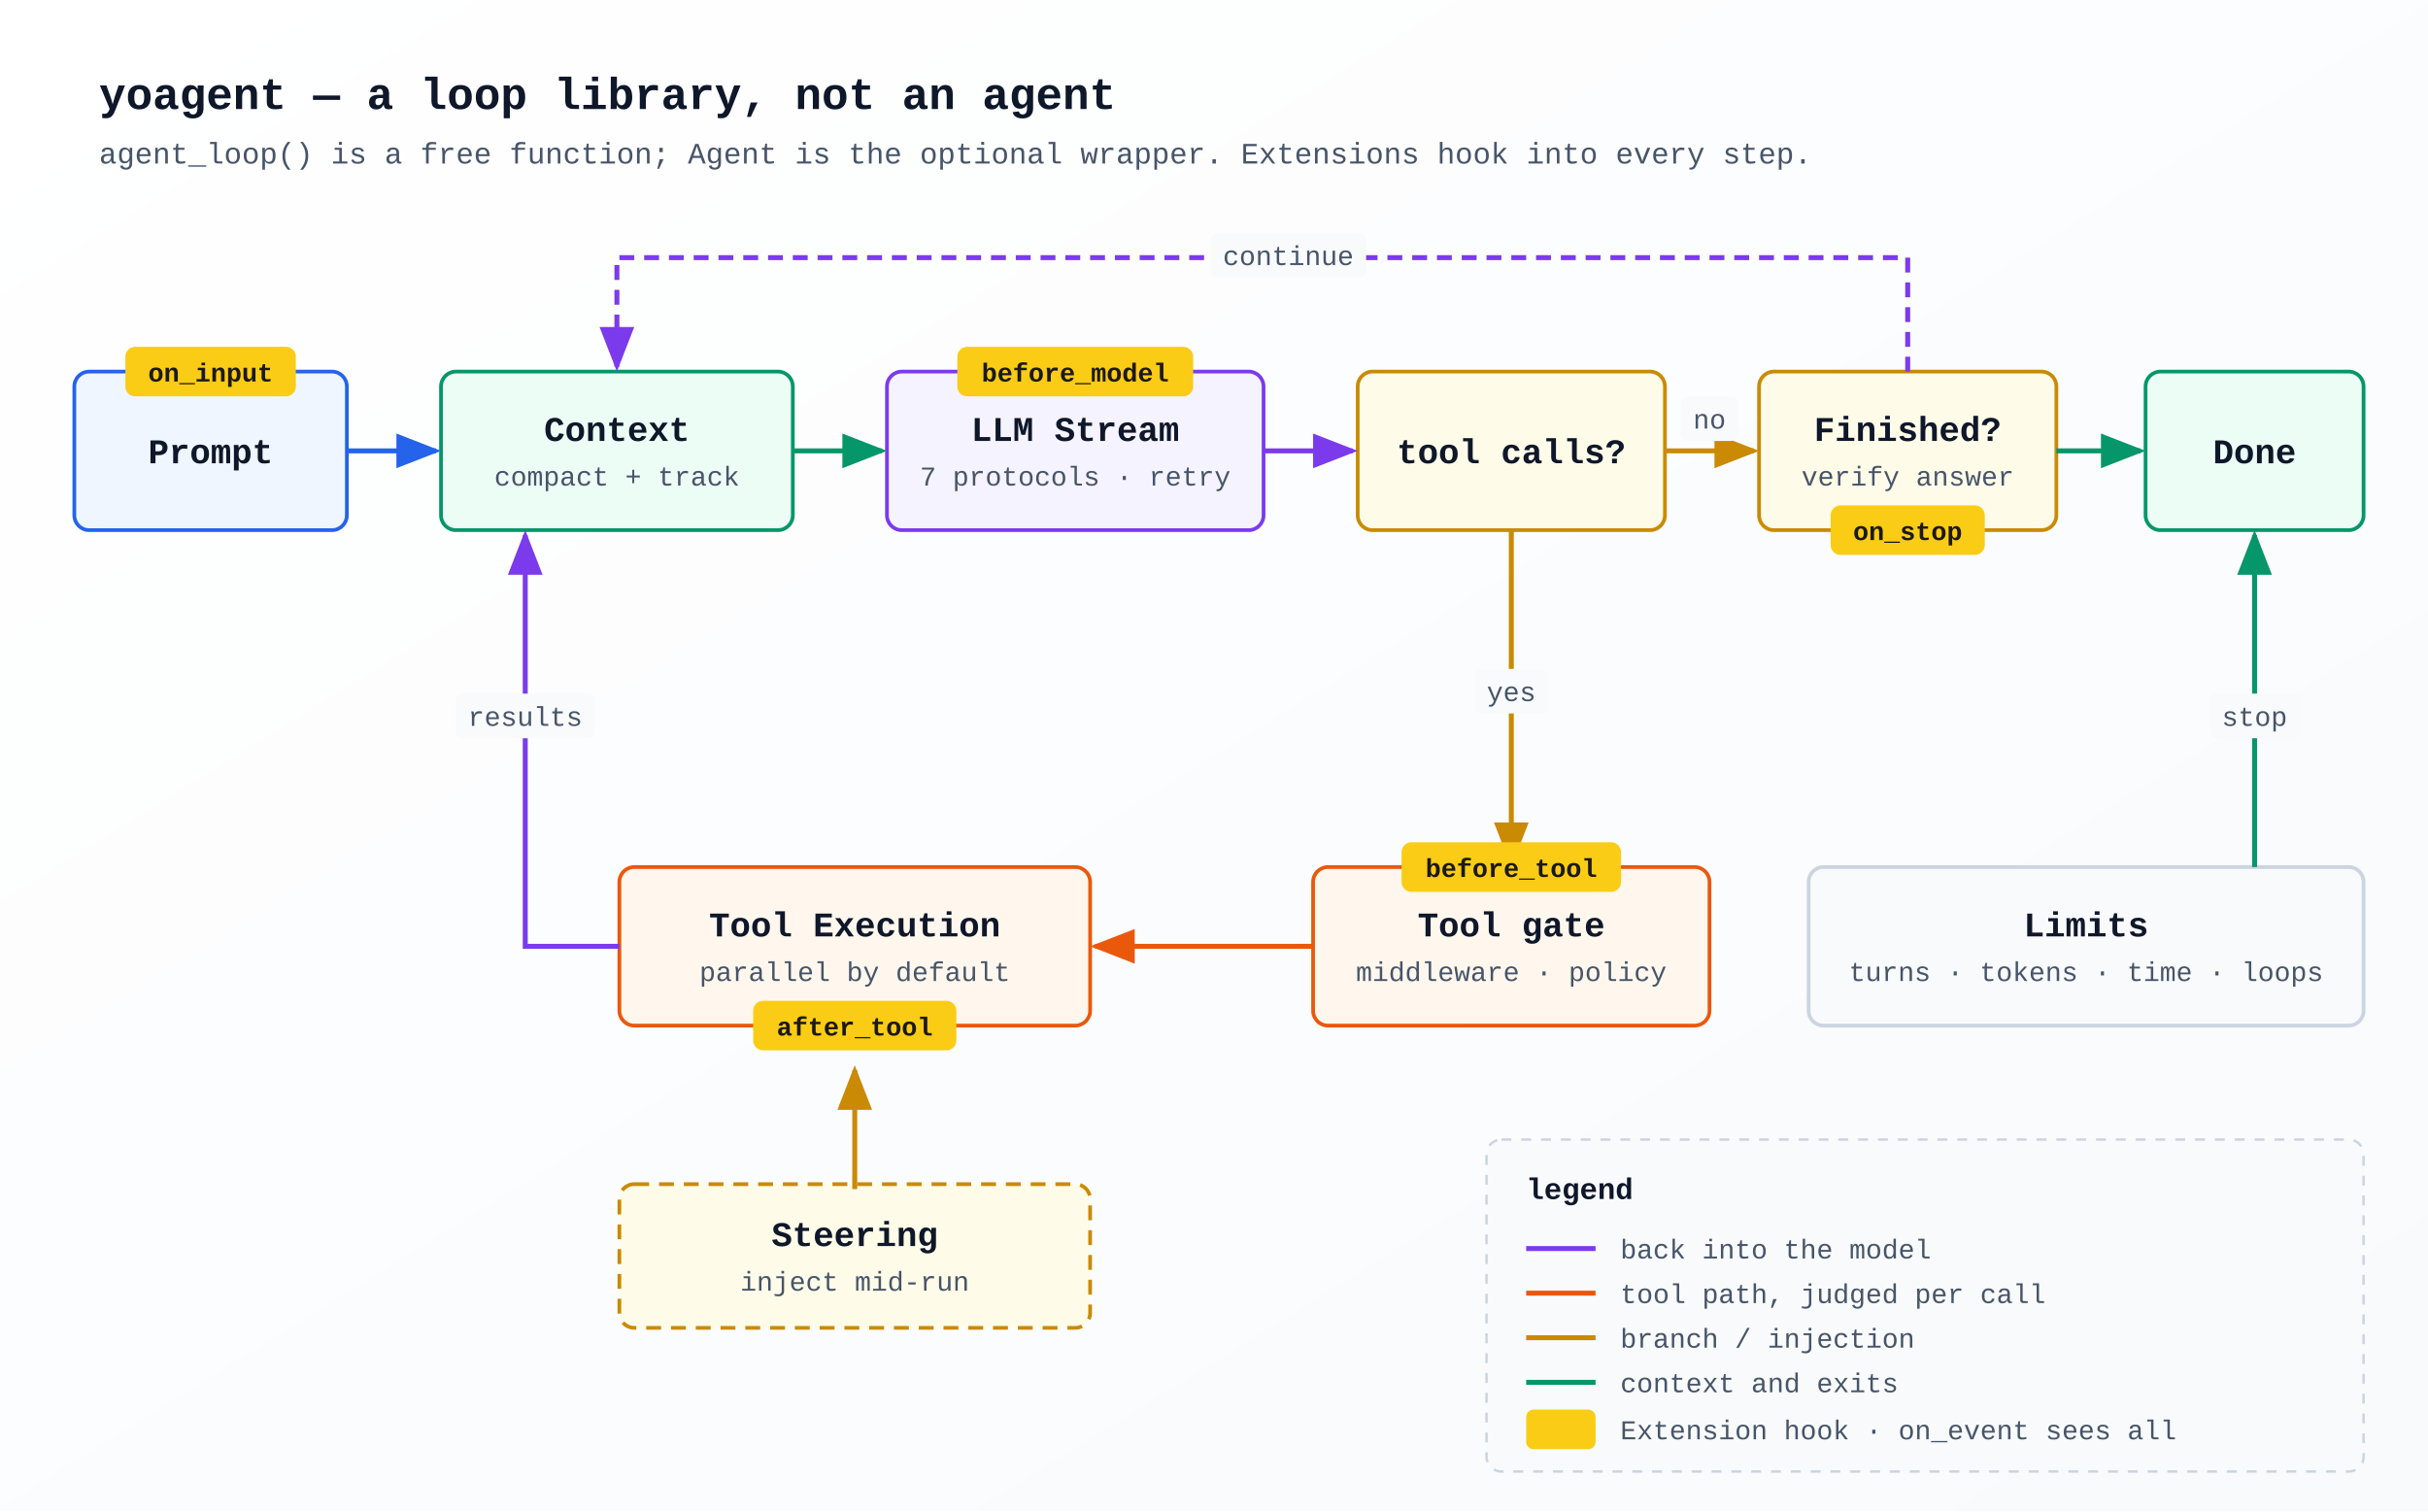
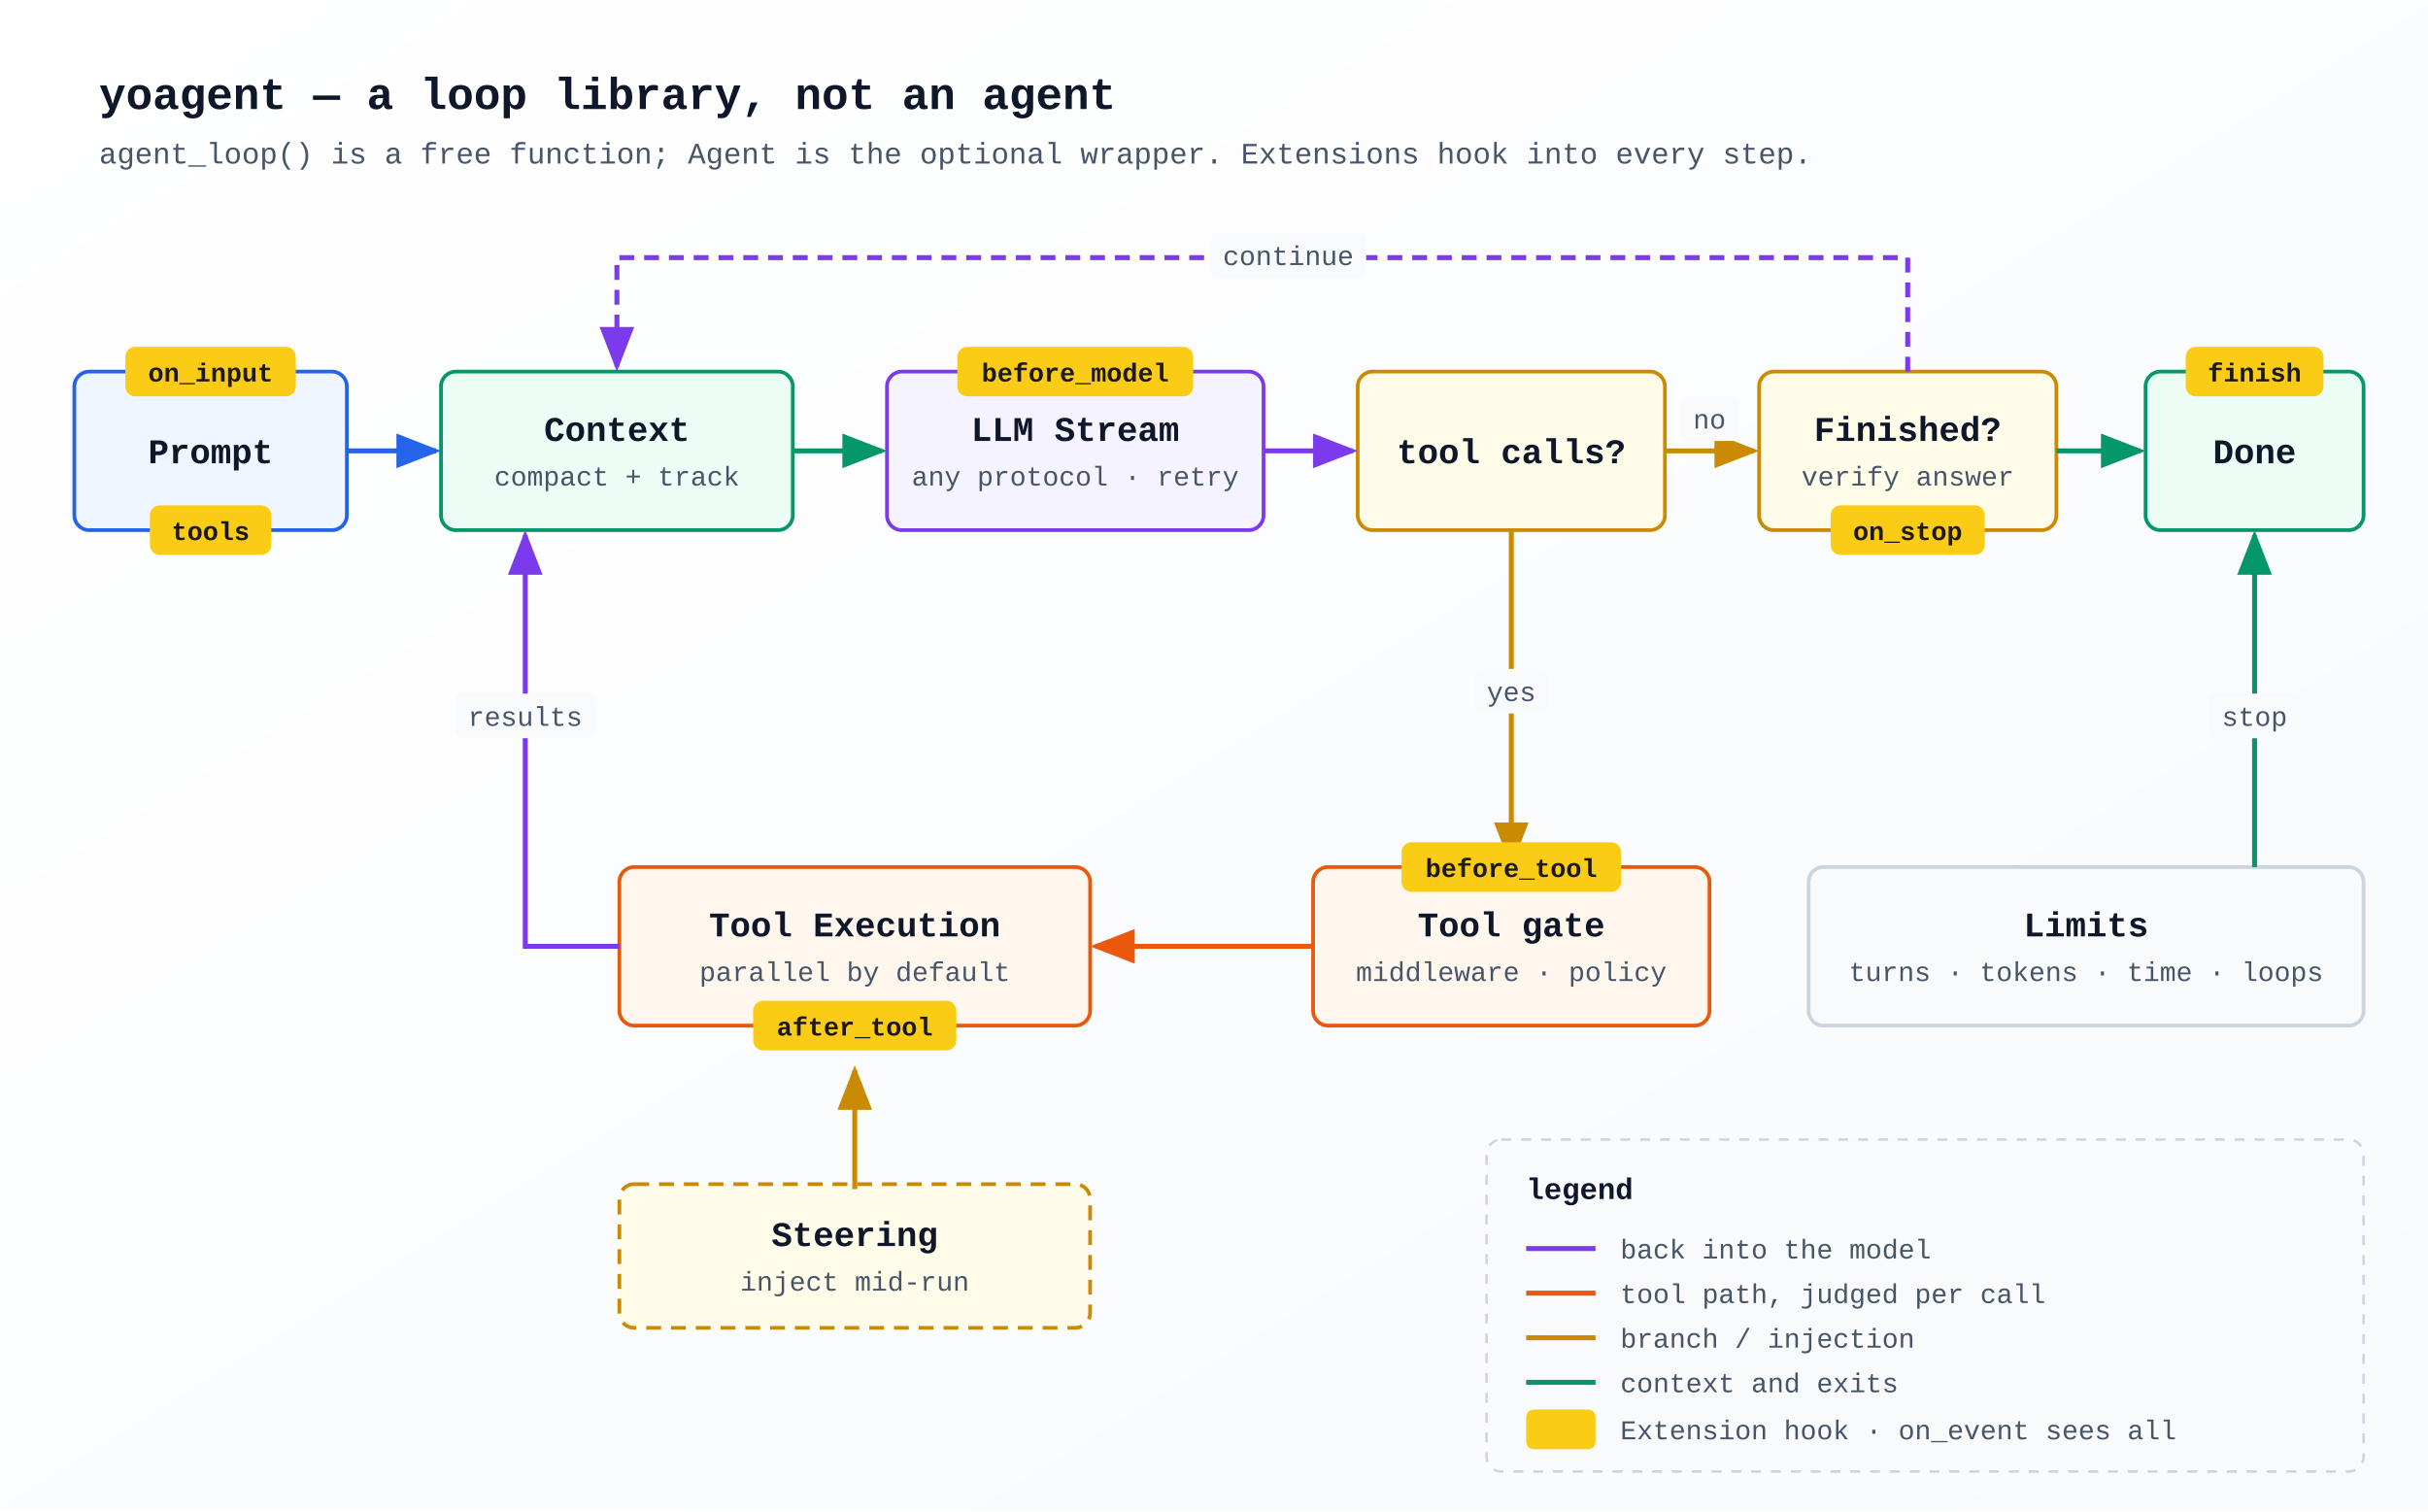
<svg xmlns="http://www.w3.org/2000/svg" viewBox="0 0 980 610" width="980" height="610">
  <style>
text { font-family: 'SF Mono', 'Fira Code', 'Cascadia Code', 'Menlo', 'Courier New', monospace; fill: #0f172a; }
.t { font-size: 18px; font-weight: 700; } .st { font-size: 12px; fill: #475569; }
.n { font-size: 14px; font-weight: 700; } .s { font-size: 11px; fill: #475569; }
.h { font-size: 10.5px; font-weight: 700; fill: #1c1917; } .al { font-size: 11px; fill: #475569; }
</style>
  <defs>
    <linearGradient id="bg" x1="0%" y1="0%" x2="100%" y2="100%">
      <stop offset="0%" stop-color="#ffffff" />
      <stop offset="100%" stop-color="#f8fafc" />
    </linearGradient>
    <marker id="a-blue" markerWidth="9" markerHeight="7" refX="8" refY="3.5" orient="auto">
      <polygon points="0 0, 9 3.5, 0 7" fill="#2563eb" />
    </marker>
    <marker id="a-green" markerWidth="9" markerHeight="7" refX="8" refY="3.5" orient="auto">
      <polygon points="0 0, 9 3.5, 0 7" fill="#059669" />
    </marker>
    <marker id="a-purple" markerWidth="9" markerHeight="7" refX="8" refY="3.5" orient="auto">
      <polygon points="0 0, 9 3.5, 0 7" fill="#7c3aed" />
    </marker>
    <marker id="a-amber" markerWidth="9" markerHeight="7" refX="8" refY="3.5" orient="auto">
      <polygon points="0 0, 9 3.5, 0 7" fill="#ca8a04" />
    </marker>
    <marker id="a-orange" markerWidth="9" markerHeight="7" refX="8" refY="3.5" orient="auto">
      <polygon points="0 0, 9 3.5, 0 7" fill="#ea580c" />
    </marker>
  </defs>
  <rect width="980" height="610" fill="url(#bg)" />
  <text x="40" y="44" class="t">yoagent — a loop library, not an agent</text>
  <text x="40" y="66" class="st">agent_loop() is a free function; Agent is the optional wrapper. Extensions hook into every step.</text>
  <rect x="30" y="150" width="110" height="64" rx="6" ry="6" fill="#eff6ff" stroke="#2563eb" stroke-width="1.5" />
  <text x="85.0" y="187.0" class="n" text-anchor="middle">Prompt</text>
  <rect x="178" y="150" width="142" height="64" rx="6" ry="6" fill="#ecfdf5" stroke="#059669" stroke-width="1.5" />
  <text x="249.0" y="178.0" class="n" text-anchor="middle">Context</text>
  <text x="249.0" y="196.0" class="s" text-anchor="middle">compact + track</text>
  <rect x="358" y="150" width="152" height="64" rx="6" ry="6" fill="#f5f3ff" stroke="#7c3aed" stroke-width="1.5" />
  <text x="434.0" y="178.0" class="n" text-anchor="middle">LLM Stream</text>
-   <text x="434.0" y="196.0" class="s" text-anchor="middle">7 protocols · retry</text>
+   <text x="434.0" y="196.0" class="s" text-anchor="middle">any protocol · retry</text>
  <rect x="548" y="150" width="124" height="64" rx="6" ry="6" fill="#fefce8" stroke="#ca8a04" stroke-width="1.5" />
  <text x="610.0" y="187.0" class="n" text-anchor="middle">tool calls?</text>
  <rect x="710" y="150" width="120" height="64" rx="6" ry="6" fill="#fefce8" stroke="#ca8a04" stroke-width="1.5" />
  <text x="770.0" y="178.0" class="n" text-anchor="middle">Finished?</text>
  <text x="770.0" y="196.0" class="s" text-anchor="middle">verify answer</text>
  <rect x="866" y="150" width="88" height="64" rx="6" ry="6" fill="#ecfdf5" stroke="#059669" stroke-width="1.5" />
  <text x="910.0" y="187.0" class="n" text-anchor="middle">Done</text>
  <polyline points="140,182 176,182" fill="none" stroke="#2563eb" stroke-width="2" marker-end="url(#a-blue)" />
  <polyline points="320,182 356,182" fill="none" stroke="#059669" stroke-width="2" marker-end="url(#a-green)" />
  <polyline points="510,182 546,182" fill="none" stroke="#7c3aed" stroke-width="2" marker-end="url(#a-purple)" />
  <polyline points="672,182 708,182" fill="none" stroke="#ca8a04" stroke-width="2" marker-end="url(#a-amber)" />
  <rect x="678.4" y="160" width="23.2" height="18" rx="3" fill="#f8fafc" />
  <text x="690" y="173" class="al" text-anchor="middle">no</text>
  <polyline points="830,182 864,182" fill="none" stroke="#059669" stroke-width="2" marker-end="url(#a-green)" />
  <polyline points="770,150 770,104 249,104 249,148" fill="none" stroke="#7c3aed" stroke-width="2" stroke-dasharray="6 4" marker-end="url(#a-purple)" />
  <rect x="488.6" y="94" width="62.8" height="18" rx="3" fill="#f8fafc" />
  <text x="520" y="107" class="al" text-anchor="middle">continue</text>
  <rect x="50.6" y="140" width="68.8" height="20" rx="4" fill="#facc15" />
  <text x="85" y="154" class="h" text-anchor="middle">on_input</text>
  <rect x="386.4" y="140" width="95.2" height="20" rx="4" fill="#facc15" />
  <text x="434" y="154" class="h" text-anchor="middle">before_model</text>
  <rect x="738.9" y="204" width="62.2" height="20" rx="4" fill="#facc15" />
  <text x="770" y="218" class="h" text-anchor="middle">on_stop</text>
+   <rect x="60.5" y="204" width="49.0" height="20" rx="4" fill="#facc15" />
+   <text x="85" y="218" class="h" text-anchor="middle">tools</text>
+   <rect x="882.2" y="140" width="55.6" height="20" rx="4" fill="#facc15" />
+   <text x="910" y="154" class="h" text-anchor="middle">finish</text>
  <rect x="530" y="350" width="160" height="64" rx="6" ry="6" fill="#fff7ed" stroke="#ea580c" stroke-width="1.5" />
  <text x="610.0" y="378.0" class="n" text-anchor="middle">Tool gate</text>
  <text x="610.0" y="396.0" class="s" text-anchor="middle">middleware · policy</text>
  <rect x="250" y="350" width="190" height="64" rx="6" ry="6" fill="#fff7ed" stroke="#ea580c" stroke-width="1.5" />
  <text x="345.0" y="378.0" class="n" text-anchor="middle">Tool Execution</text>
  <text x="345.0" y="396.0" class="s" text-anchor="middle">parallel by default</text>
  <polyline points="610,214 610,348" fill="none" stroke="#ca8a04" stroke-width="2" marker-end="url(#a-amber)" />
  <rect x="595.1" y="270" width="29.8" height="18" rx="3" fill="#f8fafc" />
  <text x="610" y="283" class="al" text-anchor="middle">yes</text>
  <polyline points="530,382 442,382" fill="none" stroke="#ea580c" stroke-width="2" marker-end="url(#a-orange)" />
  <polyline points="250,382 212,382 212,216" fill="none" stroke="#7c3aed" stroke-width="2" marker-end="url(#a-purple)" />
  <rect x="183.9" y="280" width="56.2" height="18" rx="3" fill="#f8fafc" />
  <text x="212" y="293" class="al" text-anchor="middle">results</text>
  <rect x="565.7" y="340" width="88.6" height="20" rx="4" fill="#facc15" />
  <text x="610" y="354" class="h" text-anchor="middle">before_tool</text>
  <rect x="304.0" y="404" width="82.0" height="20" rx="4" fill="#facc15" />
  <text x="345" y="418" class="h" text-anchor="middle">after_tool</text>
  <rect x="250" y="478" width="190" height="58" rx="6" ry="6" fill="#fefce8" stroke="#ca8a04" stroke-width="1.5" stroke-dasharray="6 4" />
  <text x="345.0" y="503.0" class="n" text-anchor="middle">Steering</text>
  <text x="345.0" y="521.0" class="s" text-anchor="middle">inject mid-run</text>
  <polyline points="345,480 345,432" fill="none" stroke="#ca8a04" stroke-width="2" marker-end="url(#a-amber)" />
  <rect x="730" y="350" width="224" height="64" rx="6" ry="6" fill="#f8fafc" stroke="#cbd5e1" stroke-width="1.5" />
  <text x="842.0" y="378.0" class="n" text-anchor="middle">Limits</text>
  <text x="842.0" y="396.0" class="s" text-anchor="middle">turns · tokens · time · loops</text>
  <polyline points="910,350 910,216" fill="none" stroke="#059669" stroke-width="2" marker-end="url(#a-green)" />
  <rect x="891.8" y="280" width="36.4" height="18" rx="3" fill="#f8fafc" />
  <text x="910" y="293" class="al" text-anchor="middle">stop</text>
  <rect x="600" y="460" width="354" height="134" rx="6" fill="#f8fafc" stroke="#cbd5e1" stroke-dasharray="4 4" />
  <text x="616" y="484" class="n" style="font-size:12px">legend</text>
  <line x1="616" y1="504" x2="644" y2="504" stroke="#7c3aed" stroke-width="2" />
  <text x="654" y="508" class="al">back into the model</text>
  <line x1="616" y1="522" x2="644" y2="522" stroke="#ea580c" stroke-width="2" />
  <text x="654" y="526" class="al">tool path, judged per call</text>
  <line x1="616" y1="540" x2="644" y2="540" stroke="#ca8a04" stroke-width="2" />
  <text x="654" y="544" class="al">branch / injection</text>
  <line x1="616" y1="558" x2="644" y2="558" stroke="#059669" stroke-width="2" />
  <text x="654" y="562" class="al">context and exits</text>
  <rect x="616" y="569" width="28" height="16" rx="3" fill="#facc15" />
  <text x="654" y="581" class="al">Extension hook · on_event sees all</text>
</svg>
